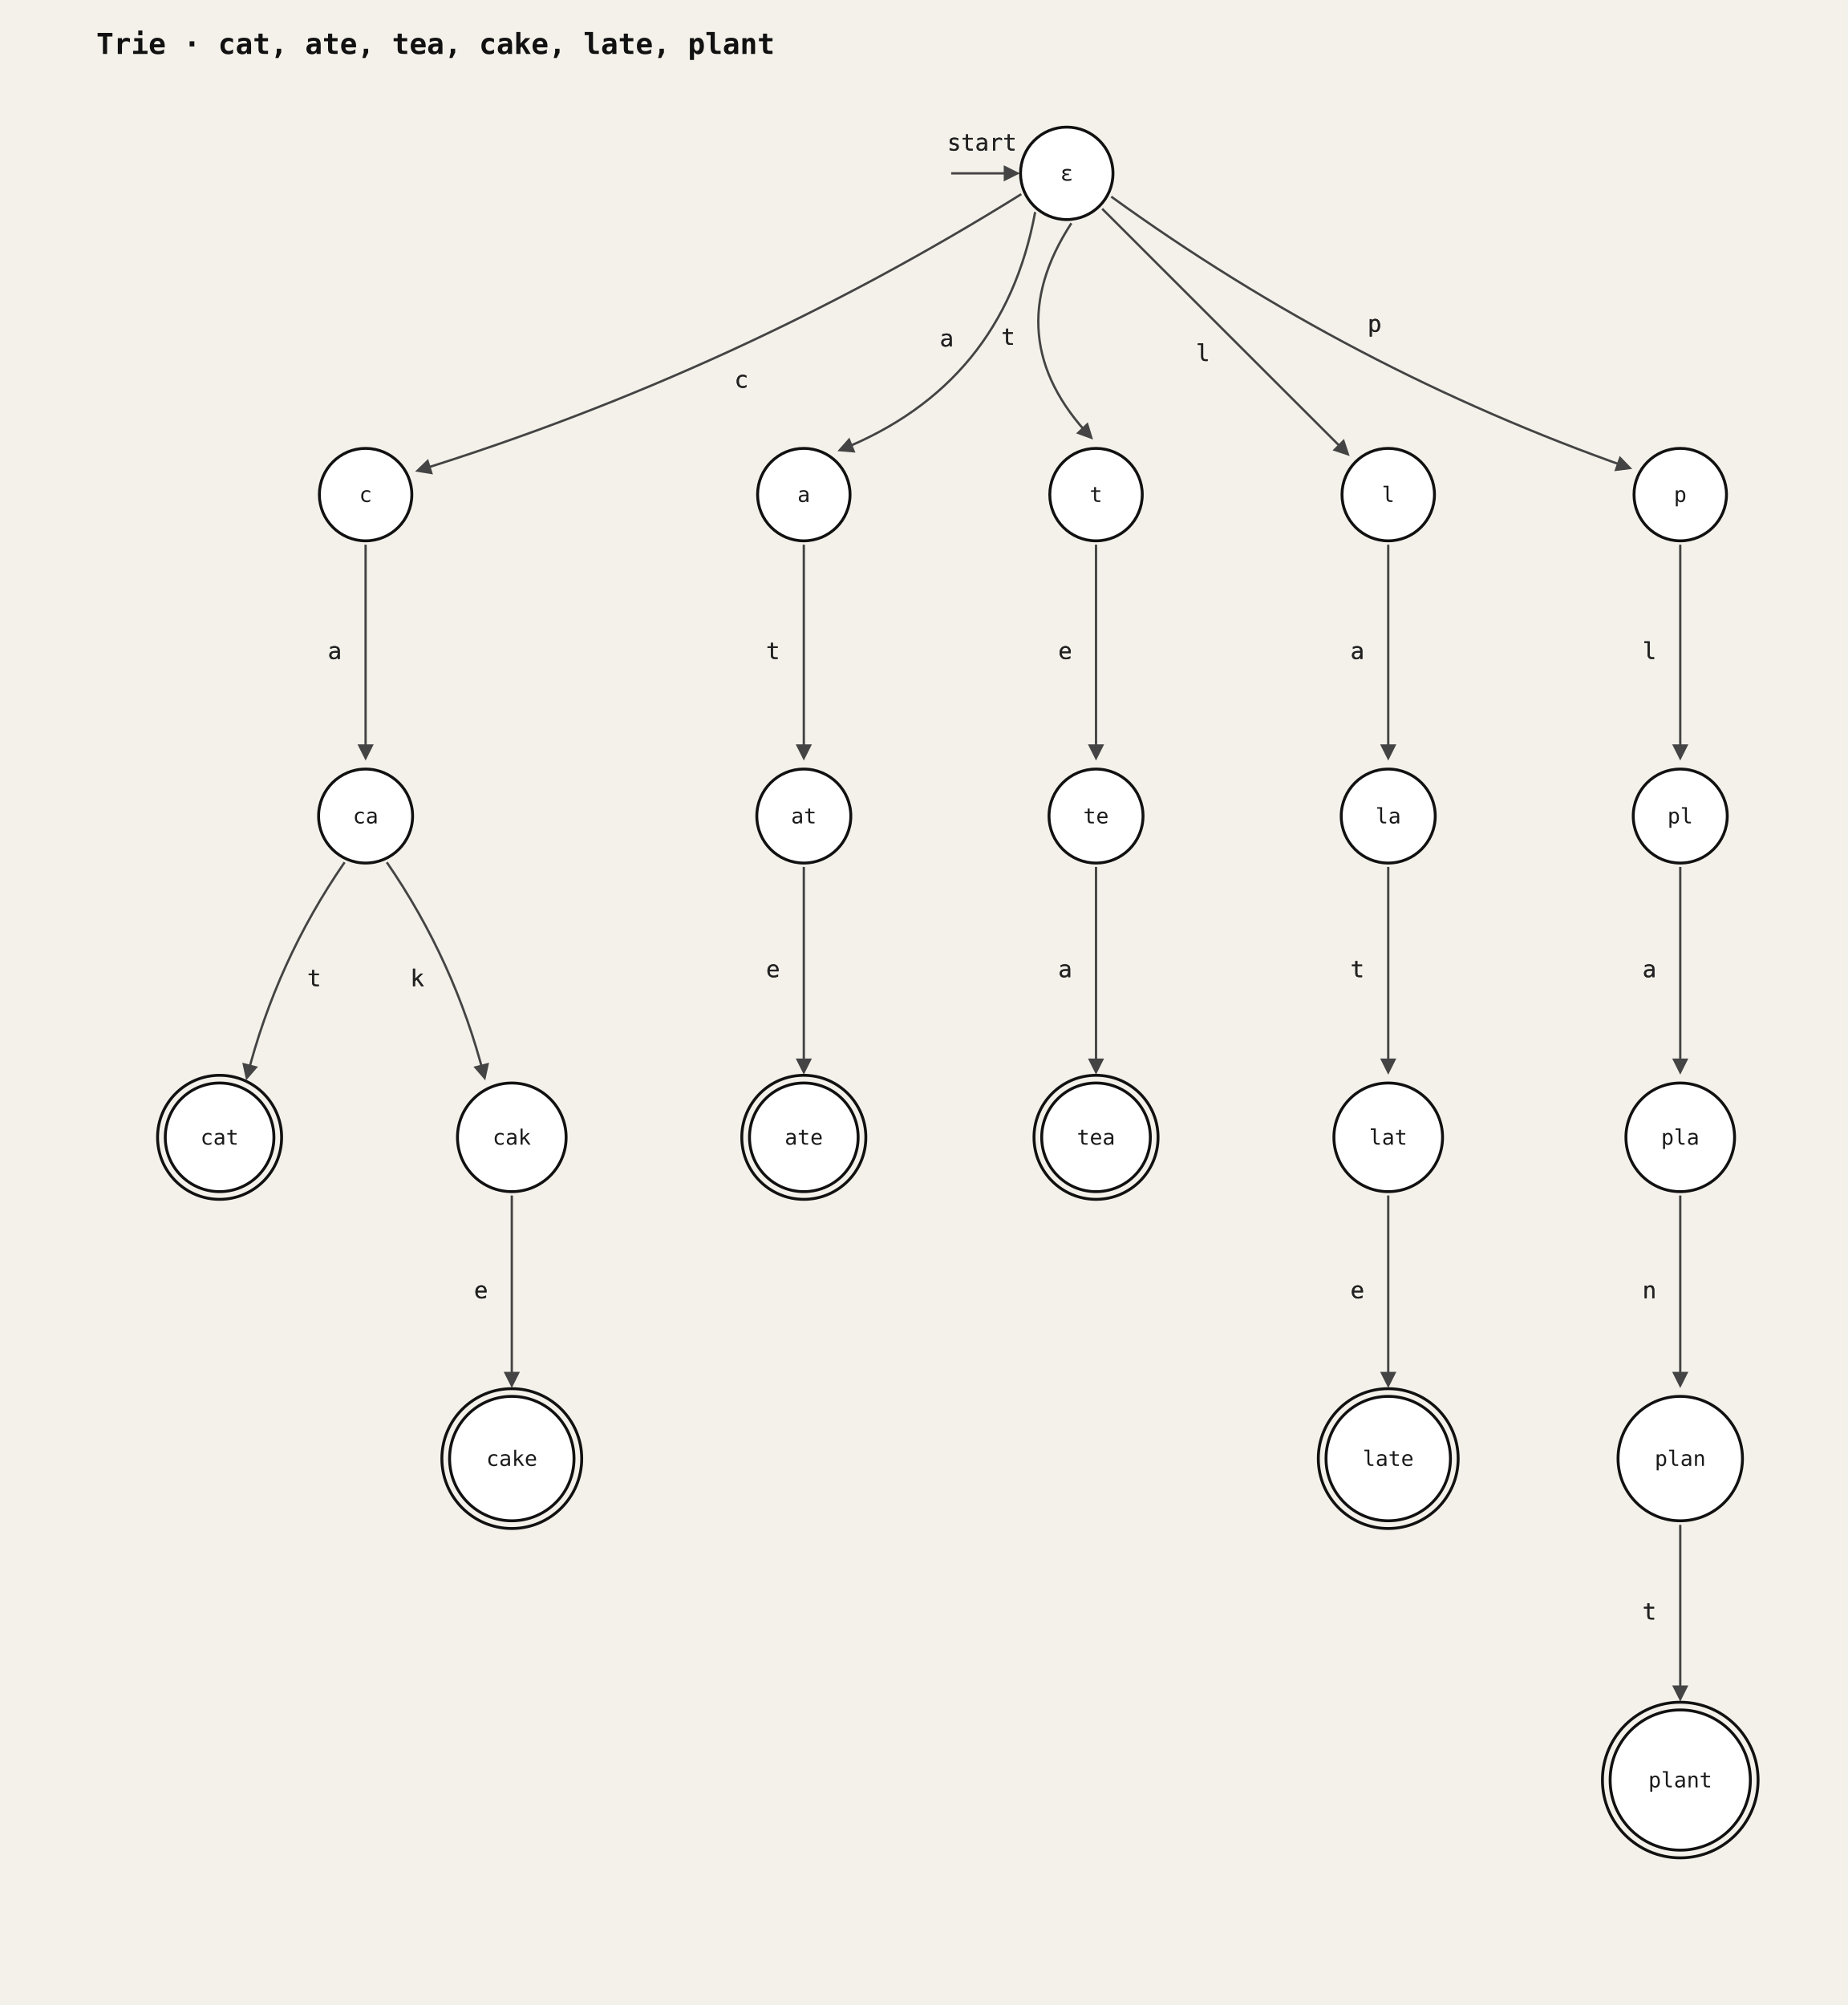
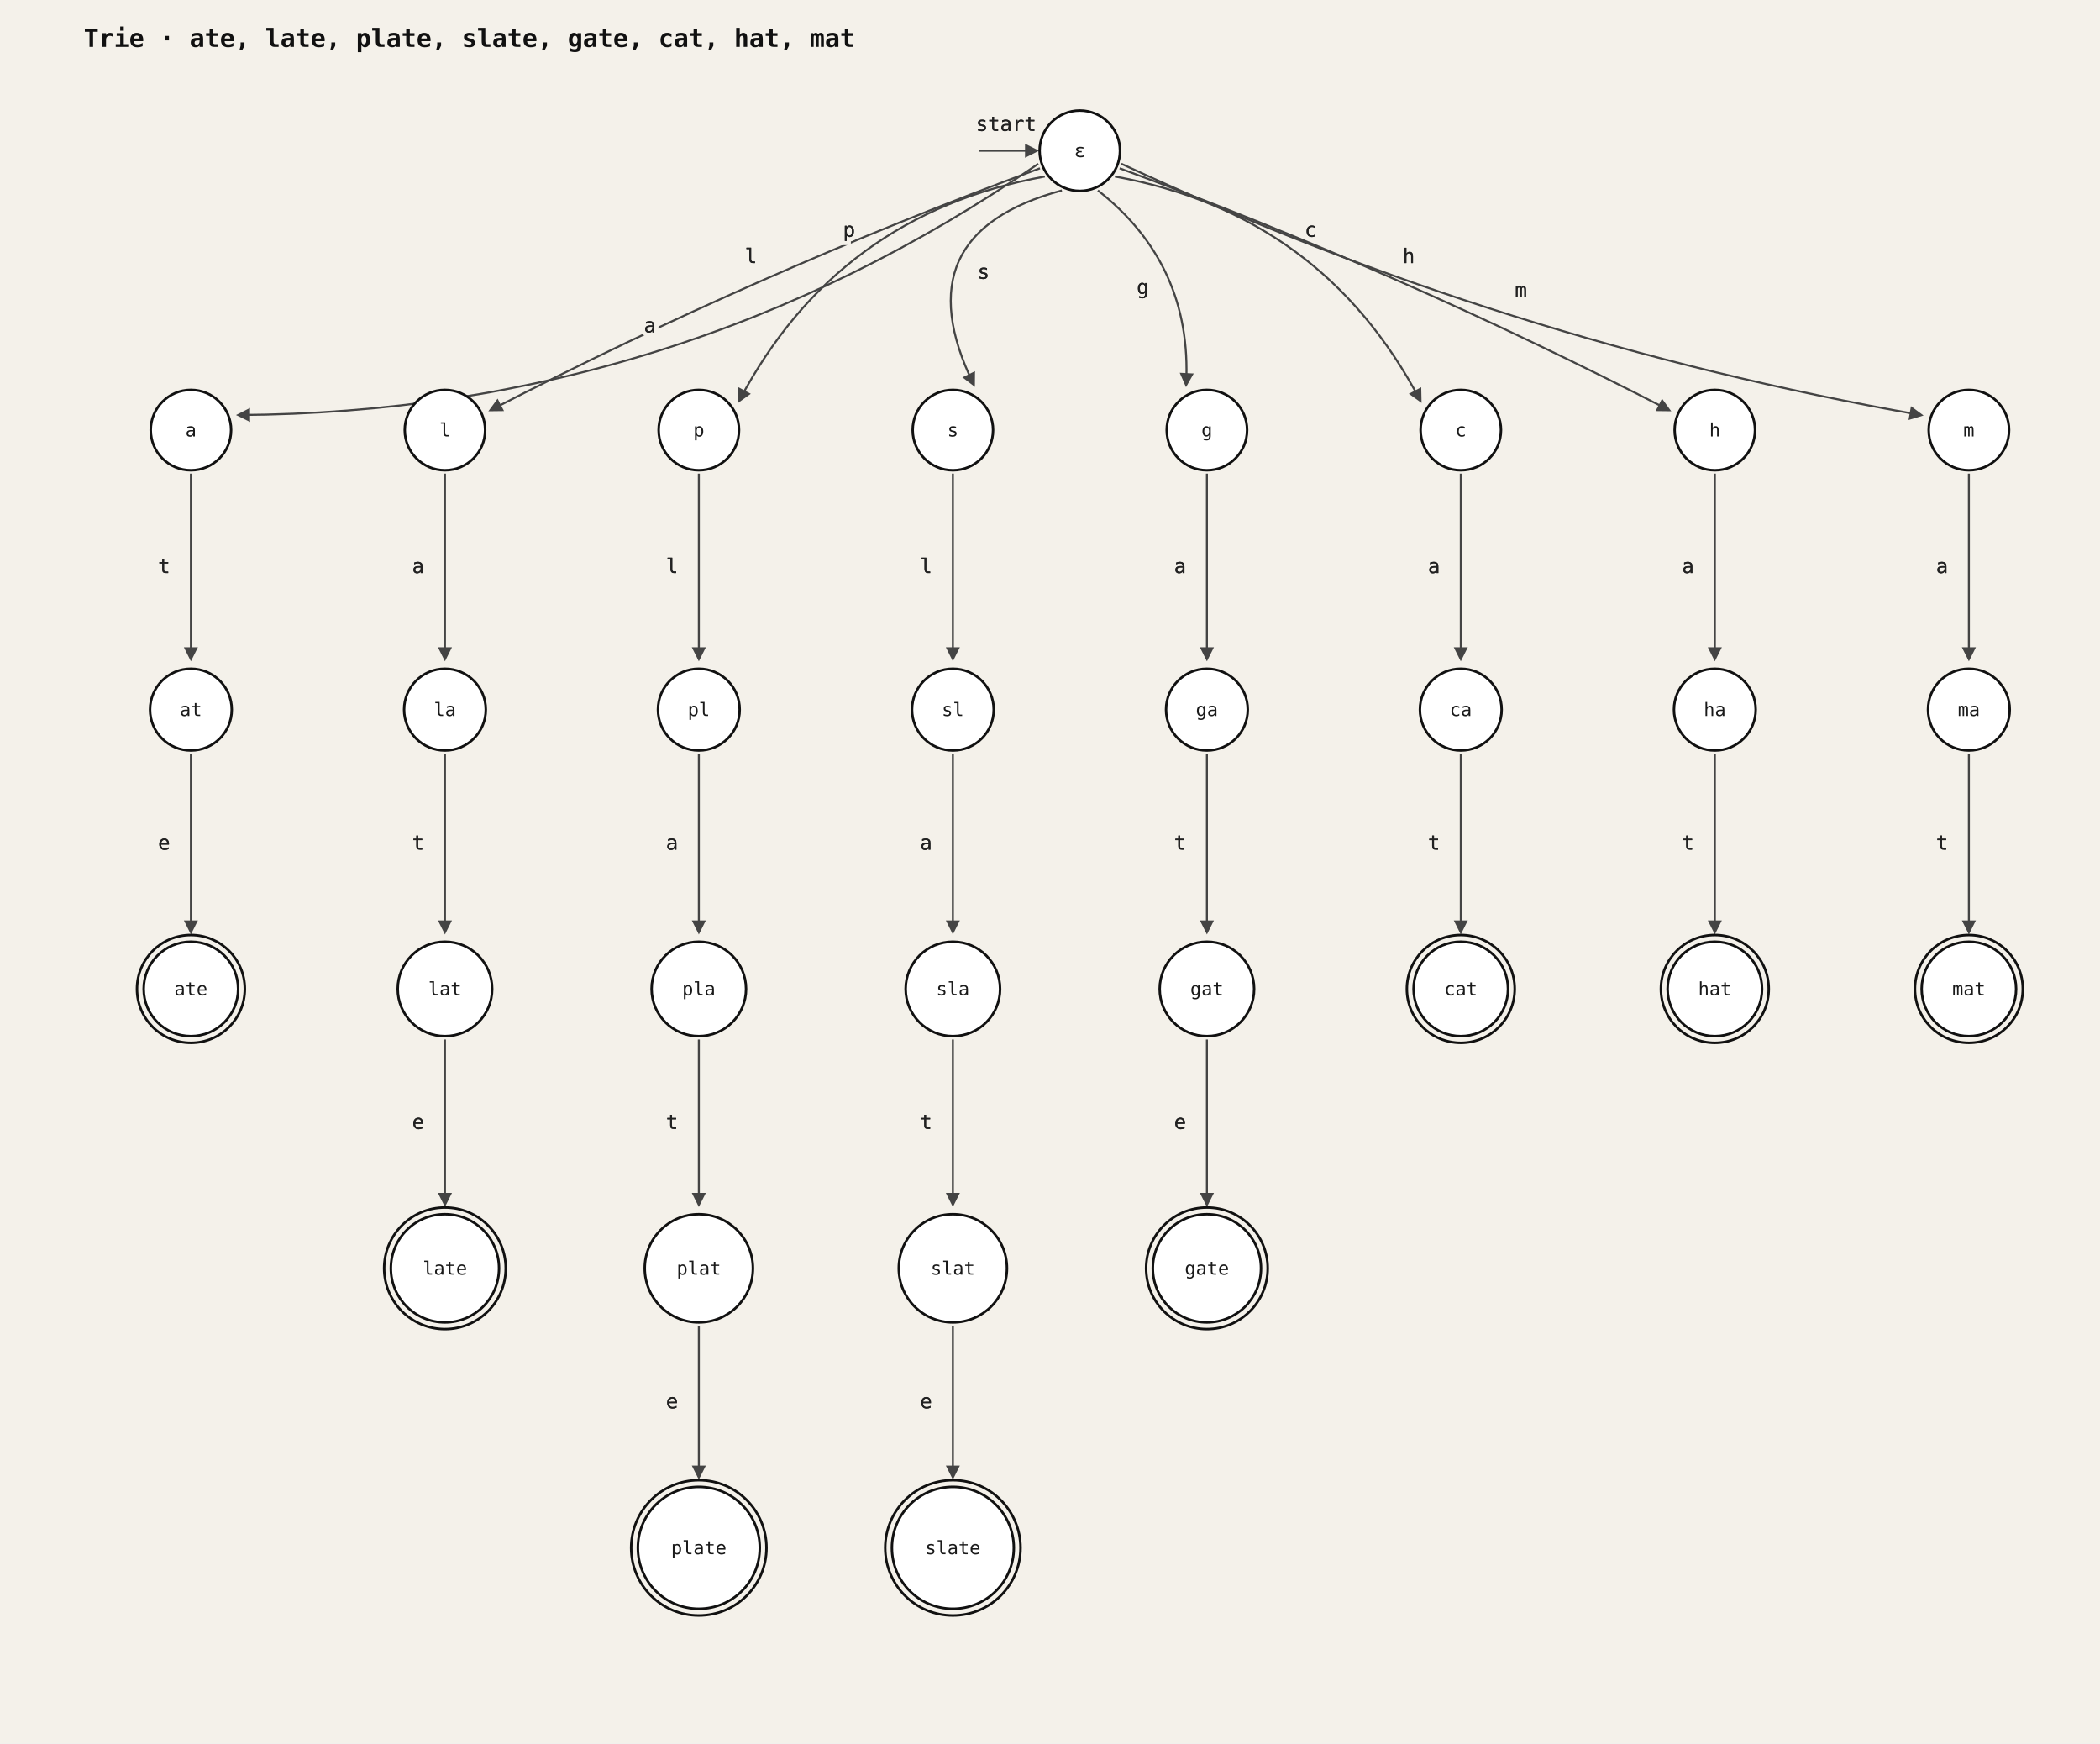
- <svg xmlns="http://www.w3.org/2000/svg" width="959" height="1041" viewBox="0 0 959 1041">
+ <svg xmlns="http://www.w3.org/2000/svg" width="1254" height="1041" viewBox="0 0 1254 1041">
  <style>text { font-family: ui-monospace, Consolas, monospace; font-size: 13px; fill: #111; }.edge-label { font-size: 12px; fill: #222; }.state-label { font-size: 11px; fill: #1a1a1a; }.title { font-size: 15px; font-weight: 600; fill: #111; }</style>
-   <rect x="0" y="0" width="959" height="1041" fill="#f4f1ea" />
-   <text x="50" y="28" class="title">Trie · cat, ate, tea, cake, late, plant</text>
+   <rect x="0" y="0" width="1254" height="1041" fill="#f4f1ea" />
+   <text x="50" y="28" class="title">Trie · ate, late, plate, slate, gate, cat, hat, mat</text>
  <defs>
    <marker id="arrow" viewBox="0 0 10 10" refX="8" refY="5" markerWidth="7" markerHeight="7" orient="auto-start-reverse">
      <path d="M 0 0 L 10 5 L 0 10 z" fill="#444" />
    </marker>
  </defs>
-   <path d="M 537.4 110.1 Q 520.9 199.7 436.3 233.6" fill="none" stroke="#444" stroke-width="1.2" marker-end="url(#arrow)" />
-   <path d="M 530.2 100.8 Q 382.8 192.6 217.1 244.3" fill="none" stroke="#444" stroke-width="1.2" marker-end="url(#arrow)" />
-   <path d="M 572.2 108.4 L 699.5 235.6" fill="none" stroke="#444" stroke-width="1.2" marker-end="url(#arrow)" />
-   <path d="M 576.9 102.1 Q 701.1 192.0 845.8 242.9" fill="none" stroke="#444" stroke-width="1.2" marker-end="url(#arrow)" />
-   <path d="M 556.2 115.9 Q 517.4 175.4 566.3 227.0" fill="none" stroke="#444" stroke-width="1.2" marker-end="url(#arrow)" />
+   <path d="M 620.0 97.8 Q 404.4 246.3 142.6 247.8" fill="none" stroke="#444" stroke-width="1.2" marker-end="url(#arrow)" />
+   <path d="M 665.8 105.4 Q 789.5 127.9 848.1 239.1" fill="none" stroke="#444" stroke-width="1.2" marker-end="url(#arrow)" />
+   <path d="M 655.6 113.7 Q 712.0 157.9 708.3 229.5" fill="none" stroke="#444" stroke-width="1.2" marker-end="url(#arrow)" />
+   <path d="M 668.6 100.5 Q 837.0 162.5 996.5 244.8" fill="none" stroke="#444" stroke-width="1.2" marker-end="url(#arrow)" />
+   <path d="M 621.0 100.5 Q 452.7 162.5 293.1 244.8" fill="none" stroke="#444" stroke-width="1.2" marker-end="url(#arrow)" />
+   <path d="M 669.6 97.8 Q 898.4 204.3 1147.0 247.8" fill="none" stroke="#444" stroke-width="1.2" marker-end="url(#arrow)" />
+   <path d="M 623.9 105.4 Q 500.2 127.9 441.5 239.1" fill="none" stroke="#444" stroke-width="1.2" marker-end="url(#arrow)" />
+   <path d="M 634.1 113.7 Q 537.6 139.7 581.4 229.5" fill="none" stroke="#444" stroke-width="1.2" marker-end="url(#arrow)" />
+   <path d="M 114.0 282.8 L 114.0 393.2" fill="none" stroke="#444" stroke-width="1.2" marker-end="url(#arrow)" />
+   <path d="M 872.3 282.8 L 872.3 393.2" fill="none" stroke="#444" stroke-width="1.2" marker-end="url(#arrow)" />
+   <path d="M 720.7 282.8 L 720.7 393.2" fill="none" stroke="#444" stroke-width="1.2" marker-end="url(#arrow)" />
+   <path d="M 1024.0 282.8 L 1024.0 393.2" fill="none" stroke="#444" stroke-width="1.2" marker-end="url(#arrow)" />
+   <path d="M 265.7 282.8 L 265.7 393.2" fill="none" stroke="#444" stroke-width="1.2" marker-end="url(#arrow)" />
+   <path d="M 1175.7 282.8 L 1175.7 393.2" fill="none" stroke="#444" stroke-width="1.2" marker-end="url(#arrow)" />
  <path d="M 417.3 282.8 L 417.3 393.2" fill="none" stroke="#444" stroke-width="1.2" marker-end="url(#arrow)" />
-   <path d="M 189.8 282.8 L 189.8 393.2" fill="none" stroke="#444" stroke-width="1.2" marker-end="url(#arrow)" />
-   <path d="M 720.7 282.8 L 720.7 393.2" fill="none" stroke="#444" stroke-width="1.2" marker-end="url(#arrow)" />
-   <path d="M 872.3 282.8 L 872.3 393.2" fill="none" stroke="#444" stroke-width="1.2" marker-end="url(#arrow)" />
  <path d="M 569.0 282.8 L 569.0 393.2" fill="none" stroke="#444" stroke-width="1.2" marker-end="url(#arrow)" />
+   <path d="M 114.0 450.1 L 114.0 556.3" fill="none" stroke="#444" stroke-width="1.2" marker-end="url(#arrow)" />
+   <path d="M 872.3 450.1 L 872.3 556.3" fill="none" stroke="#444" stroke-width="1.2" marker-end="url(#arrow)" />
+   <path d="M 720.7 450.1 L 720.7 556.3" fill="none" stroke="#444" stroke-width="1.2" marker-end="url(#arrow)" />
+   <path d="M 1024.0 450.1 L 1024.0 556.3" fill="none" stroke="#444" stroke-width="1.2" marker-end="url(#arrow)" />
+   <path d="M 265.7 450.1 L 265.7 556.3" fill="none" stroke="#444" stroke-width="1.2" marker-end="url(#arrow)" />
+   <path d="M 1175.7 450.1 L 1175.7 556.3" fill="none" stroke="#444" stroke-width="1.2" marker-end="url(#arrow)" />
  <path d="M 417.3 450.1 L 417.3 556.3" fill="none" stroke="#444" stroke-width="1.2" marker-end="url(#arrow)" />
-   <path d="M 200.8 447.7 Q 236.1 499.0 251.5 559.3" fill="none" stroke="#444" stroke-width="1.2" marker-end="url(#arrow)" />
-   <path d="M 178.9 447.7 Q 143.5 499.0 128.2 559.3" fill="none" stroke="#444" stroke-width="1.2" marker-end="url(#arrow)" />
-   <path d="M 720.7 450.1 L 720.7 556.3" fill="none" stroke="#444" stroke-width="1.2" marker-end="url(#arrow)" />
-   <path d="M 872.3 450.1 L 872.3 556.3" fill="none" stroke="#444" stroke-width="1.2" marker-end="url(#arrow)" />
  <path d="M 569.0 450.1 L 569.0 556.3" fill="none" stroke="#444" stroke-width="1.2" marker-end="url(#arrow)" />
+   <path d="M 720.7 620.7 L 720.7 719.0" fill="none" stroke="#444" stroke-width="1.2" marker-end="url(#arrow)" />
  <path d="M 265.7 620.7 L 265.7 719.0" fill="none" stroke="#444" stroke-width="1.2" marker-end="url(#arrow)" />
-   <path d="M 720.7 620.7 L 720.7 719.0" fill="none" stroke="#444" stroke-width="1.2" marker-end="url(#arrow)" />
-   <path d="M 872.3 620.7 L 872.3 719.0" fill="none" stroke="#444" stroke-width="1.2" marker-end="url(#arrow)" />
-   <path d="M 872.3 791.7 L 872.3 881.8" fill="none" stroke="#444" stroke-width="1.2" marker-end="url(#arrow)" />
-   <line x1="493.8" y1="90.0" x2="527.8" y2="90.0" stroke="#444" stroke-width="1.2" marker-end="url(#arrow)" />
-   <circle cx="553.8" cy="90.0" r="24.0" fill="#ffffff" stroke="#111" stroke-width="1.5" />
-   <text x="553.8" y="90.0" text-anchor="middle" dominant-baseline="central" class="state-label" font-size="10px">ε</text>
+   <path d="M 417.3 620.7 L 417.3 719.0" fill="none" stroke="#444" stroke-width="1.2" marker-end="url(#arrow)" />
+   <path d="M 569.0 620.7 L 569.0 719.0" fill="none" stroke="#444" stroke-width="1.2" marker-end="url(#arrow)" />
+   <path d="M 417.3 791.7 L 417.3 881.8" fill="none" stroke="#444" stroke-width="1.2" marker-end="url(#arrow)" />
+   <path d="M 569.0 791.7 L 569.0 881.8" fill="none" stroke="#444" stroke-width="1.2" marker-end="url(#arrow)" />
+   <line x1="584.8" y1="90.0" x2="618.8" y2="90.0" stroke="#444" stroke-width="1.2" marker-end="url(#arrow)" />
+   <circle cx="644.8" cy="90.0" r="24.0" fill="#ffffff" stroke="#111" stroke-width="1.5" />
+   <text x="644.8" y="90.0" text-anchor="middle" dominant-baseline="central" class="state-label" font-size="10px">ε</text>
+   <circle cx="114.0" cy="256.8" r="24.0" fill="#ffffff" stroke="#111" stroke-width="1.5" />
+   <text x="114.0" y="256.8" text-anchor="middle" dominant-baseline="central" class="state-label" font-size="10px">a</text>
+   <circle cx="872.3" cy="256.8" r="24.0" fill="#ffffff" stroke="#111" stroke-width="1.5" />
+   <text x="872.3" y="256.8" text-anchor="middle" dominant-baseline="central" class="state-label" font-size="10px">c</text>
+   <circle cx="720.7" cy="256.8" r="24.0" fill="#ffffff" stroke="#111" stroke-width="1.5" />
+   <text x="720.7" y="256.8" text-anchor="middle" dominant-baseline="central" class="state-label" font-size="10px">g</text>
+   <circle cx="1024.0" cy="256.8" r="24.0" fill="#ffffff" stroke="#111" stroke-width="1.5" />
+   <text x="1024.0" y="256.8" text-anchor="middle" dominant-baseline="central" class="state-label" font-size="10px">h</text>
+   <circle cx="265.7" cy="256.8" r="24.0" fill="#ffffff" stroke="#111" stroke-width="1.5" />
+   <text x="265.7" y="256.8" text-anchor="middle" dominant-baseline="central" class="state-label" font-size="10px">l</text>
+   <circle cx="1175.7" cy="256.8" r="24.0" fill="#ffffff" stroke="#111" stroke-width="1.5" />
+   <text x="1175.7" y="256.8" text-anchor="middle" dominant-baseline="central" class="state-label" font-size="10px">m</text>
  <circle cx="417.3" cy="256.8" r="24.0" fill="#ffffff" stroke="#111" stroke-width="1.5" />
-   <text x="417.3" y="256.8" text-anchor="middle" dominant-baseline="central" class="state-label" font-size="10px">a</text>
-   <circle cx="189.8" cy="256.8" r="24.0" fill="#ffffff" stroke="#111" stroke-width="1.5" />
-   <text x="189.8" y="256.8" text-anchor="middle" dominant-baseline="central" class="state-label" font-size="10px">c</text>
-   <circle cx="720.7" cy="256.8" r="24.0" fill="#ffffff" stroke="#111" stroke-width="1.5" />
-   <text x="720.7" y="256.8" text-anchor="middle" dominant-baseline="central" class="state-label" font-size="10px">l</text>
-   <circle cx="872.3" cy="256.8" r="24.0" fill="#ffffff" stroke="#111" stroke-width="1.5" />
-   <text x="872.3" y="256.8" text-anchor="middle" dominant-baseline="central" class="state-label" font-size="10px">p</text>
+   <text x="417.3" y="256.8" text-anchor="middle" dominant-baseline="central" class="state-label" font-size="10px">p</text>
  <circle cx="569.0" cy="256.8" r="24.0" fill="#ffffff" stroke="#111" stroke-width="1.5" />
-   <text x="569.0" y="256.8" text-anchor="middle" dominant-baseline="central" class="state-label" font-size="10px">t</text>
+   <text x="569.0" y="256.8" text-anchor="middle" dominant-baseline="central" class="state-label" font-size="10px">s</text>
+   <circle cx="114.0" cy="423.7" r="24.4" fill="#ffffff" stroke="#111" stroke-width="1.5" />
+   <text x="114.0" y="423.7" text-anchor="middle" dominant-baseline="central" class="state-label" font-size="10px">at</text>
+   <circle cx="872.3" cy="423.7" r="24.4" fill="#ffffff" stroke="#111" stroke-width="1.5" />
+   <text x="872.3" y="423.7" text-anchor="middle" dominant-baseline="central" class="state-label" font-size="10px">ca</text>
+   <circle cx="720.7" cy="423.7" r="24.4" fill="#ffffff" stroke="#111" stroke-width="1.5" />
+   <text x="720.7" y="423.7" text-anchor="middle" dominant-baseline="central" class="state-label" font-size="10px">ga</text>
+   <circle cx="1024.0" cy="423.7" r="24.4" fill="#ffffff" stroke="#111" stroke-width="1.5" />
+   <text x="1024.0" y="423.7" text-anchor="middle" dominant-baseline="central" class="state-label" font-size="10px">ha</text>
+   <circle cx="265.7" cy="423.7" r="24.4" fill="#ffffff" stroke="#111" stroke-width="1.5" />
+   <text x="265.7" y="423.7" text-anchor="middle" dominant-baseline="central" class="state-label" font-size="10px">la</text>
+   <circle cx="1175.7" cy="423.7" r="24.4" fill="#ffffff" stroke="#111" stroke-width="1.5" />
+   <text x="1175.7" y="423.7" text-anchor="middle" dominant-baseline="central" class="state-label" font-size="10px">ma</text>
  <circle cx="417.3" cy="423.7" r="24.4" fill="#ffffff" stroke="#111" stroke-width="1.5" />
-   <text x="417.3" y="423.7" text-anchor="middle" dominant-baseline="central" class="state-label" font-size="10px">at</text>
-   <circle cx="189.8" cy="423.7" r="24.4" fill="#ffffff" stroke="#111" stroke-width="1.5" />
-   <text x="189.8" y="423.7" text-anchor="middle" dominant-baseline="central" class="state-label" font-size="10px">ca</text>
-   <circle cx="720.7" cy="423.7" r="24.4" fill="#ffffff" stroke="#111" stroke-width="1.5" />
-   <text x="720.7" y="423.7" text-anchor="middle" dominant-baseline="central" class="state-label" font-size="10px">la</text>
-   <circle cx="872.3" cy="423.7" r="24.4" fill="#ffffff" stroke="#111" stroke-width="1.5" />
-   <text x="872.3" y="423.7" text-anchor="middle" dominant-baseline="central" class="state-label" font-size="10px">pl</text>
+   <text x="417.3" y="423.7" text-anchor="middle" dominant-baseline="central" class="state-label" font-size="10px">pl</text>
  <circle cx="569.0" cy="423.7" r="24.4" fill="#ffffff" stroke="#111" stroke-width="1.5" />
-   <text x="569.0" y="423.7" text-anchor="middle" dominant-baseline="central" class="state-label" font-size="10px">te</text>
-   <circle cx="417.3" cy="590.5" r="32.2" fill="none" stroke="#111" stroke-width="1.5" />
-   <circle cx="417.3" cy="590.5" r="28.2" fill="#ffffff" stroke="#111" stroke-width="1.5" />
-   <text x="417.3" y="590.5" text-anchor="middle" dominant-baseline="central" class="state-label" font-size="10px">ate</text>
-   <circle cx="265.7" cy="590.5" r="28.2" fill="#ffffff" stroke="#111" stroke-width="1.5" />
-   <text x="265.7" y="590.5" text-anchor="middle" dominant-baseline="central" class="state-label" font-size="10px">cak</text>
+   <text x="569.0" y="423.7" text-anchor="middle" dominant-baseline="central" class="state-label" font-size="10px">sl</text>
  <circle cx="114.0" cy="590.5" r="32.2" fill="none" stroke="#111" stroke-width="1.5" />
  <circle cx="114.0" cy="590.5" r="28.2" fill="#ffffff" stroke="#111" stroke-width="1.5" />
-   <text x="114.0" y="590.5" text-anchor="middle" dominant-baseline="central" class="state-label" font-size="10px">cat</text>
+   <text x="114.0" y="590.5" text-anchor="middle" dominant-baseline="central" class="state-label" font-size="10px">ate</text>
+   <circle cx="872.3" cy="590.5" r="32.2" fill="none" stroke="#111" stroke-width="1.5" />
+   <circle cx="872.3" cy="590.5" r="28.2" fill="#ffffff" stroke="#111" stroke-width="1.5" />
+   <text x="872.3" y="590.5" text-anchor="middle" dominant-baseline="central" class="state-label" font-size="10px">cat</text>
  <circle cx="720.7" cy="590.5" r="28.2" fill="#ffffff" stroke="#111" stroke-width="1.5" />
-   <text x="720.7" y="590.5" text-anchor="middle" dominant-baseline="central" class="state-label" font-size="10px">lat</text>
-   <circle cx="872.3" cy="590.5" r="28.2" fill="#ffffff" stroke="#111" stroke-width="1.5" />
-   <text x="872.3" y="590.5" text-anchor="middle" dominant-baseline="central" class="state-label" font-size="10px">pla</text>
-   <circle cx="569.0" cy="590.5" r="32.2" fill="none" stroke="#111" stroke-width="1.5" />
+   <text x="720.7" y="590.5" text-anchor="middle" dominant-baseline="central" class="state-label" font-size="10px">gat</text>
+   <circle cx="1024.0" cy="590.5" r="32.2" fill="none" stroke="#111" stroke-width="1.5" />
+   <circle cx="1024.0" cy="590.5" r="28.2" fill="#ffffff" stroke="#111" stroke-width="1.5" />
+   <text x="1024.0" y="590.5" text-anchor="middle" dominant-baseline="central" class="state-label" font-size="10px">hat</text>
+   <circle cx="265.7" cy="590.5" r="28.2" fill="#ffffff" stroke="#111" stroke-width="1.5" />
+   <text x="265.7" y="590.5" text-anchor="middle" dominant-baseline="central" class="state-label" font-size="10px">lat</text>
+   <circle cx="1175.7" cy="590.5" r="32.2" fill="none" stroke="#111" stroke-width="1.5" />
+   <circle cx="1175.7" cy="590.5" r="28.2" fill="#ffffff" stroke="#111" stroke-width="1.5" />
+   <text x="1175.7" y="590.5" text-anchor="middle" dominant-baseline="central" class="state-label" font-size="10px">mat</text>
+   <circle cx="417.3" cy="590.5" r="28.2" fill="#ffffff" stroke="#111" stroke-width="1.5" />
+   <text x="417.3" y="590.5" text-anchor="middle" dominant-baseline="central" class="state-label" font-size="10px">pla</text>
  <circle cx="569.0" cy="590.5" r="28.2" fill="#ffffff" stroke="#111" stroke-width="1.5" />
-   <text x="569.0" y="590.5" text-anchor="middle" dominant-baseline="central" class="state-label" font-size="10px">tea</text>
+   <text x="569.0" y="590.5" text-anchor="middle" dominant-baseline="central" class="state-label" font-size="10px">sla</text>
+   <circle cx="720.7" cy="757.3" r="36.3" fill="none" stroke="#111" stroke-width="1.5" />
+   <circle cx="720.7" cy="757.3" r="32.3" fill="#ffffff" stroke="#111" stroke-width="1.5" />
+   <text x="720.7" y="757.3" text-anchor="middle" dominant-baseline="central" class="state-label" font-size="10px">gate</text>
  <circle cx="265.7" cy="757.3" r="36.3" fill="none" stroke="#111" stroke-width="1.5" />
  <circle cx="265.7" cy="757.3" r="32.3" fill="#ffffff" stroke="#111" stroke-width="1.5" />
-   <text x="265.7" y="757.3" text-anchor="middle" dominant-baseline="central" class="state-label" font-size="10px">cake</text>
-   <circle cx="720.7" cy="757.3" r="36.3" fill="none" stroke="#111" stroke-width="1.5" />
-   <circle cx="720.7" cy="757.3" r="32.3" fill="#ffffff" stroke="#111" stroke-width="1.5" />
-   <text x="720.7" y="757.3" text-anchor="middle" dominant-baseline="central" class="state-label" font-size="10px">late</text>
-   <circle cx="872.3" cy="757.3" r="32.3" fill="#ffffff" stroke="#111" stroke-width="1.5" />
-   <text x="872.3" y="757.3" text-anchor="middle" dominant-baseline="central" class="state-label" font-size="10px">plan</text>
-   <circle cx="872.3" cy="924.2" r="40.4" fill="none" stroke="#111" stroke-width="1.5" />
-   <circle cx="872.3" cy="924.2" r="36.4" fill="#ffffff" stroke="#111" stroke-width="1.5" />
-   <text x="872.3" y="924.2" text-anchor="middle" dominant-baseline="central" class="state-label" font-size="10px">plant</text>
-   <text x="491.5" y="175.7" text-anchor="middle" dominant-baseline="central" class="edge-label" stroke="#f4f1ea" stroke-width="5" paint-order="stroke">a</text>
-   <text x="491.5" y="175.7" text-anchor="middle" dominant-baseline="central" class="edge-label">a</text>
-   <text x="384.9" y="197.1" text-anchor="middle" dominant-baseline="central" class="edge-label" stroke="#f4f1ea" stroke-width="5" paint-order="stroke">c</text>
-   <text x="384.9" y="197.1" text-anchor="middle" dominant-baseline="central" class="edge-label">c</text>
-   <text x="624.5" y="183.3" text-anchor="middle" dominant-baseline="central" class="edge-label" stroke="#f4f1ea" stroke-width="5" paint-order="stroke">l</text>
-   <text x="624.5" y="183.3" text-anchor="middle" dominant-baseline="central" class="edge-label">l</text>
-   <text x="713.6" y="168.1" text-anchor="middle" dominant-baseline="central" class="edge-label" stroke="#f4f1ea" stroke-width="5" paint-order="stroke">p</text>
-   <text x="713.6" y="168.1" text-anchor="middle" dominant-baseline="central" class="edge-label">p</text>
-   <text x="523.4" y="174.9" text-anchor="middle" dominant-baseline="central" class="edge-label" stroke="#f4f1ea" stroke-width="5" paint-order="stroke">t</text>
-   <text x="523.4" y="174.9" text-anchor="middle" dominant-baseline="central" class="edge-label">t</text>
-   <text x="401.3" y="338.0" text-anchor="middle" dominant-baseline="central" class="edge-label" stroke="#f4f1ea" stroke-width="5" paint-order="stroke">t</text>
-   <text x="401.3" y="338.0" text-anchor="middle" dominant-baseline="central" class="edge-label">t</text>
-   <text x="173.8" y="338.0" text-anchor="middle" dominant-baseline="central" class="edge-label" stroke="#f4f1ea" stroke-width="5" paint-order="stroke">a</text>
-   <text x="173.8" y="338.0" text-anchor="middle" dominant-baseline="central" class="edge-label">a</text>
+   <text x="265.7" y="757.3" text-anchor="middle" dominant-baseline="central" class="state-label" font-size="10px">late</text>
+   <circle cx="417.3" cy="757.3" r="32.3" fill="#ffffff" stroke="#111" stroke-width="1.5" />
+   <text x="417.3" y="757.3" text-anchor="middle" dominant-baseline="central" class="state-label" font-size="10px">plat</text>
+   <circle cx="569.0" cy="757.3" r="32.3" fill="#ffffff" stroke="#111" stroke-width="1.5" />
+   <text x="569.0" y="757.3" text-anchor="middle" dominant-baseline="central" class="state-label" font-size="10px">slat</text>
+   <circle cx="417.3" cy="924.2" r="40.4" fill="none" stroke="#111" stroke-width="1.5" />
+   <circle cx="417.3" cy="924.2" r="36.4" fill="#ffffff" stroke="#111" stroke-width="1.5" />
+   <text x="417.3" y="924.2" text-anchor="middle" dominant-baseline="central" class="state-label" font-size="10px">plate</text>
+   <circle cx="569.0" cy="924.2" r="40.4" fill="none" stroke="#111" stroke-width="1.5" />
+   <circle cx="569.0" cy="924.2" r="36.4" fill="#ffffff" stroke="#111" stroke-width="1.5" />
+   <text x="569.0" y="924.2" text-anchor="middle" dominant-baseline="central" class="state-label" font-size="10px">slate</text>
+   <text x="388.1" y="194.3" text-anchor="middle" dominant-baseline="central" class="edge-label" stroke="#f4f1ea" stroke-width="5" paint-order="stroke">a</text>
+   <text x="388.1" y="194.3" text-anchor="middle" dominant-baseline="central" class="edge-label">a</text>
+   <text x="782.7" y="137.2" text-anchor="middle" dominant-baseline="central" class="edge-label" stroke="#f4f1ea" stroke-width="5" paint-order="stroke">c</text>
+   <text x="782.7" y="137.2" text-anchor="middle" dominant-baseline="central" class="edge-label">c</text>
+   <text x="682.4" y="171.4" text-anchor="middle" dominant-baseline="central" class="edge-label" stroke="#f4f1ea" stroke-width="5" paint-order="stroke">g</text>
+   <text x="682.4" y="171.4" text-anchor="middle" dominant-baseline="central" class="edge-label">g</text>
+   <text x="841.2" y="152.9" text-anchor="middle" dominant-baseline="central" class="edge-label" stroke="#f4f1ea" stroke-width="5" paint-order="stroke">h</text>
+   <text x="841.2" y="152.9" text-anchor="middle" dominant-baseline="central" class="edge-label">h</text>
+   <text x="448.4" y="152.9" text-anchor="middle" dominant-baseline="central" class="edge-label" stroke="#f4f1ea" stroke-width="5" paint-order="stroke">l</text>
+   <text x="448.4" y="152.9" text-anchor="middle" dominant-baseline="central" class="edge-label">l</text>
+   <text x="908.2" y="173.3" text-anchor="middle" dominant-baseline="central" class="edge-label" stroke="#f4f1ea" stroke-width="5" paint-order="stroke">m</text>
+   <text x="908.2" y="173.3" text-anchor="middle" dominant-baseline="central" class="edge-label">m</text>
+   <text x="507.0" y="137.2" text-anchor="middle" dominant-baseline="central" class="edge-label" stroke="#f4f1ea" stroke-width="5" paint-order="stroke">p</text>
+   <text x="507.0" y="137.2" text-anchor="middle" dominant-baseline="central" class="edge-label">p</text>
+   <text x="587.3" y="162.3" text-anchor="middle" dominant-baseline="central" class="edge-label" stroke="#f4f1ea" stroke-width="5" paint-order="stroke">s</text>
+   <text x="587.3" y="162.3" text-anchor="middle" dominant-baseline="central" class="edge-label">s</text>
+   <text x="98.0" y="338.0" text-anchor="middle" dominant-baseline="central" class="edge-label" stroke="#f4f1ea" stroke-width="5" paint-order="stroke">t</text>
+   <text x="98.0" y="338.0" text-anchor="middle" dominant-baseline="central" class="edge-label">t</text>
+   <text x="856.3" y="338.0" text-anchor="middle" dominant-baseline="central" class="edge-label" stroke="#f4f1ea" stroke-width="5" paint-order="stroke">a</text>
+   <text x="856.3" y="338.0" text-anchor="middle" dominant-baseline="central" class="edge-label">a</text>
  <text x="704.7" y="338.0" text-anchor="middle" dominant-baseline="central" class="edge-label" stroke="#f4f1ea" stroke-width="5" paint-order="stroke">a</text>
  <text x="704.7" y="338.0" text-anchor="middle" dominant-baseline="central" class="edge-label">a</text>
-   <text x="856.3" y="338.0" text-anchor="middle" dominant-baseline="central" class="edge-label" stroke="#f4f1ea" stroke-width="5" paint-order="stroke">l</text>
-   <text x="856.3" y="338.0" text-anchor="middle" dominant-baseline="central" class="edge-label">l</text>
-   <text x="553.0" y="338.0" text-anchor="middle" dominant-baseline="central" class="edge-label" stroke="#f4f1ea" stroke-width="5" paint-order="stroke">e</text>
-   <text x="553.0" y="338.0" text-anchor="middle" dominant-baseline="central" class="edge-label">e</text>
-   <text x="401.3" y="503.2" text-anchor="middle" dominant-baseline="central" class="edge-label" stroke="#f4f1ea" stroke-width="5" paint-order="stroke">e</text>
-   <text x="401.3" y="503.2" text-anchor="middle" dominant-baseline="central" class="edge-label">e</text>
-   <text x="216.6" y="507.9" text-anchor="middle" dominant-baseline="central" class="edge-label" stroke="#f4f1ea" stroke-width="5" paint-order="stroke">k</text>
-   <text x="216.6" y="507.9" text-anchor="middle" dominant-baseline="central" class="edge-label">k</text>
-   <text x="163.1" y="507.9" text-anchor="middle" dominant-baseline="central" class="edge-label" stroke="#f4f1ea" stroke-width="5" paint-order="stroke">t</text>
-   <text x="163.1" y="507.9" text-anchor="middle" dominant-baseline="central" class="edge-label">t</text>
+   <text x="1008.0" y="338.0" text-anchor="middle" dominant-baseline="central" class="edge-label" stroke="#f4f1ea" stroke-width="5" paint-order="stroke">a</text>
+   <text x="1008.0" y="338.0" text-anchor="middle" dominant-baseline="central" class="edge-label">a</text>
+   <text x="249.7" y="338.0" text-anchor="middle" dominant-baseline="central" class="edge-label" stroke="#f4f1ea" stroke-width="5" paint-order="stroke">a</text>
+   <text x="249.7" y="338.0" text-anchor="middle" dominant-baseline="central" class="edge-label">a</text>
+   <text x="1159.7" y="338.0" text-anchor="middle" dominant-baseline="central" class="edge-label" stroke="#f4f1ea" stroke-width="5" paint-order="stroke">a</text>
+   <text x="1159.7" y="338.0" text-anchor="middle" dominant-baseline="central" class="edge-label">a</text>
+   <text x="401.3" y="338.0" text-anchor="middle" dominant-baseline="central" class="edge-label" stroke="#f4f1ea" stroke-width="5" paint-order="stroke">l</text>
+   <text x="401.3" y="338.0" text-anchor="middle" dominant-baseline="central" class="edge-label">l</text>
+   <text x="553.0" y="338.0" text-anchor="middle" dominant-baseline="central" class="edge-label" stroke="#f4f1ea" stroke-width="5" paint-order="stroke">l</text>
+   <text x="553.0" y="338.0" text-anchor="middle" dominant-baseline="central" class="edge-label">l</text>
+   <text x="98.0" y="503.2" text-anchor="middle" dominant-baseline="central" class="edge-label" stroke="#f4f1ea" stroke-width="5" paint-order="stroke">e</text>
+   <text x="98.0" y="503.2" text-anchor="middle" dominant-baseline="central" class="edge-label">e</text>
+   <text x="856.3" y="503.2" text-anchor="middle" dominant-baseline="central" class="edge-label" stroke="#f4f1ea" stroke-width="5" paint-order="stroke">t</text>
+   <text x="856.3" y="503.2" text-anchor="middle" dominant-baseline="central" class="edge-label">t</text>
  <text x="704.7" y="503.2" text-anchor="middle" dominant-baseline="central" class="edge-label" stroke="#f4f1ea" stroke-width="5" paint-order="stroke">t</text>
  <text x="704.7" y="503.2" text-anchor="middle" dominant-baseline="central" class="edge-label">t</text>
-   <text x="856.3" y="503.2" text-anchor="middle" dominant-baseline="central" class="edge-label" stroke="#f4f1ea" stroke-width="5" paint-order="stroke">a</text>
-   <text x="856.3" y="503.2" text-anchor="middle" dominant-baseline="central" class="edge-label">a</text>
+   <text x="1008.0" y="503.2" text-anchor="middle" dominant-baseline="central" class="edge-label" stroke="#f4f1ea" stroke-width="5" paint-order="stroke">t</text>
+   <text x="1008.0" y="503.2" text-anchor="middle" dominant-baseline="central" class="edge-label">t</text>
+   <text x="249.7" y="503.2" text-anchor="middle" dominant-baseline="central" class="edge-label" stroke="#f4f1ea" stroke-width="5" paint-order="stroke">t</text>
+   <text x="249.7" y="503.2" text-anchor="middle" dominant-baseline="central" class="edge-label">t</text>
+   <text x="1159.7" y="503.2" text-anchor="middle" dominant-baseline="central" class="edge-label" stroke="#f4f1ea" stroke-width="5" paint-order="stroke">t</text>
+   <text x="1159.7" y="503.2" text-anchor="middle" dominant-baseline="central" class="edge-label">t</text>
+   <text x="401.3" y="503.2" text-anchor="middle" dominant-baseline="central" class="edge-label" stroke="#f4f1ea" stroke-width="5" paint-order="stroke">a</text>
+   <text x="401.3" y="503.2" text-anchor="middle" dominant-baseline="central" class="edge-label">a</text>
  <text x="553.0" y="503.2" text-anchor="middle" dominant-baseline="central" class="edge-label" stroke="#f4f1ea" stroke-width="5" paint-order="stroke">a</text>
  <text x="553.0" y="503.2" text-anchor="middle" dominant-baseline="central" class="edge-label">a</text>
+   <text x="704.7" y="669.9" text-anchor="middle" dominant-baseline="central" class="edge-label" stroke="#f4f1ea" stroke-width="5" paint-order="stroke">e</text>
+   <text x="704.7" y="669.9" text-anchor="middle" dominant-baseline="central" class="edge-label">e</text>
  <text x="249.7" y="669.9" text-anchor="middle" dominant-baseline="central" class="edge-label" stroke="#f4f1ea" stroke-width="5" paint-order="stroke">e</text>
  <text x="249.7" y="669.9" text-anchor="middle" dominant-baseline="central" class="edge-label">e</text>
-   <text x="704.7" y="669.9" text-anchor="middle" dominant-baseline="central" class="edge-label" stroke="#f4f1ea" stroke-width="5" paint-order="stroke">e</text>
-   <text x="704.7" y="669.9" text-anchor="middle" dominant-baseline="central" class="edge-label">e</text>
-   <text x="856.3" y="669.9" text-anchor="middle" dominant-baseline="central" class="edge-label" stroke="#f4f1ea" stroke-width="5" paint-order="stroke">n</text>
-   <text x="856.3" y="669.9" text-anchor="middle" dominant-baseline="central" class="edge-label">n</text>
-   <text x="856.3" y="836.7" text-anchor="middle" dominant-baseline="central" class="edge-label" stroke="#f4f1ea" stroke-width="5" paint-order="stroke">t</text>
-   <text x="856.3" y="836.7" text-anchor="middle" dominant-baseline="central" class="edge-label">t</text>
-   <text x="509.8" y="74.0" text-anchor="middle" dominant-baseline="central" class="edge-label" stroke="#f4f1ea" stroke-width="5" paint-order="stroke">start</text>
-   <text x="509.8" y="74.0" text-anchor="middle" dominant-baseline="central" class="edge-label">start</text>
+   <text x="401.3" y="669.9" text-anchor="middle" dominant-baseline="central" class="edge-label" stroke="#f4f1ea" stroke-width="5" paint-order="stroke">t</text>
+   <text x="401.3" y="669.9" text-anchor="middle" dominant-baseline="central" class="edge-label">t</text>
+   <text x="553.0" y="669.9" text-anchor="middle" dominant-baseline="central" class="edge-label" stroke="#f4f1ea" stroke-width="5" paint-order="stroke">t</text>
+   <text x="553.0" y="669.9" text-anchor="middle" dominant-baseline="central" class="edge-label">t</text>
+   <text x="401.3" y="836.7" text-anchor="middle" dominant-baseline="central" class="edge-label" stroke="#f4f1ea" stroke-width="5" paint-order="stroke">e</text>
+   <text x="401.3" y="836.7" text-anchor="middle" dominant-baseline="central" class="edge-label">e</text>
+   <text x="553.0" y="836.7" text-anchor="middle" dominant-baseline="central" class="edge-label" stroke="#f4f1ea" stroke-width="5" paint-order="stroke">e</text>
+   <text x="553.0" y="836.7" text-anchor="middle" dominant-baseline="central" class="edge-label">e</text>
+   <text x="600.8" y="74.0" text-anchor="middle" dominant-baseline="central" class="edge-label" stroke="#f4f1ea" stroke-width="5" paint-order="stroke">start</text>
+   <text x="600.8" y="74.0" text-anchor="middle" dominant-baseline="central" class="edge-label">start</text>
</svg>
